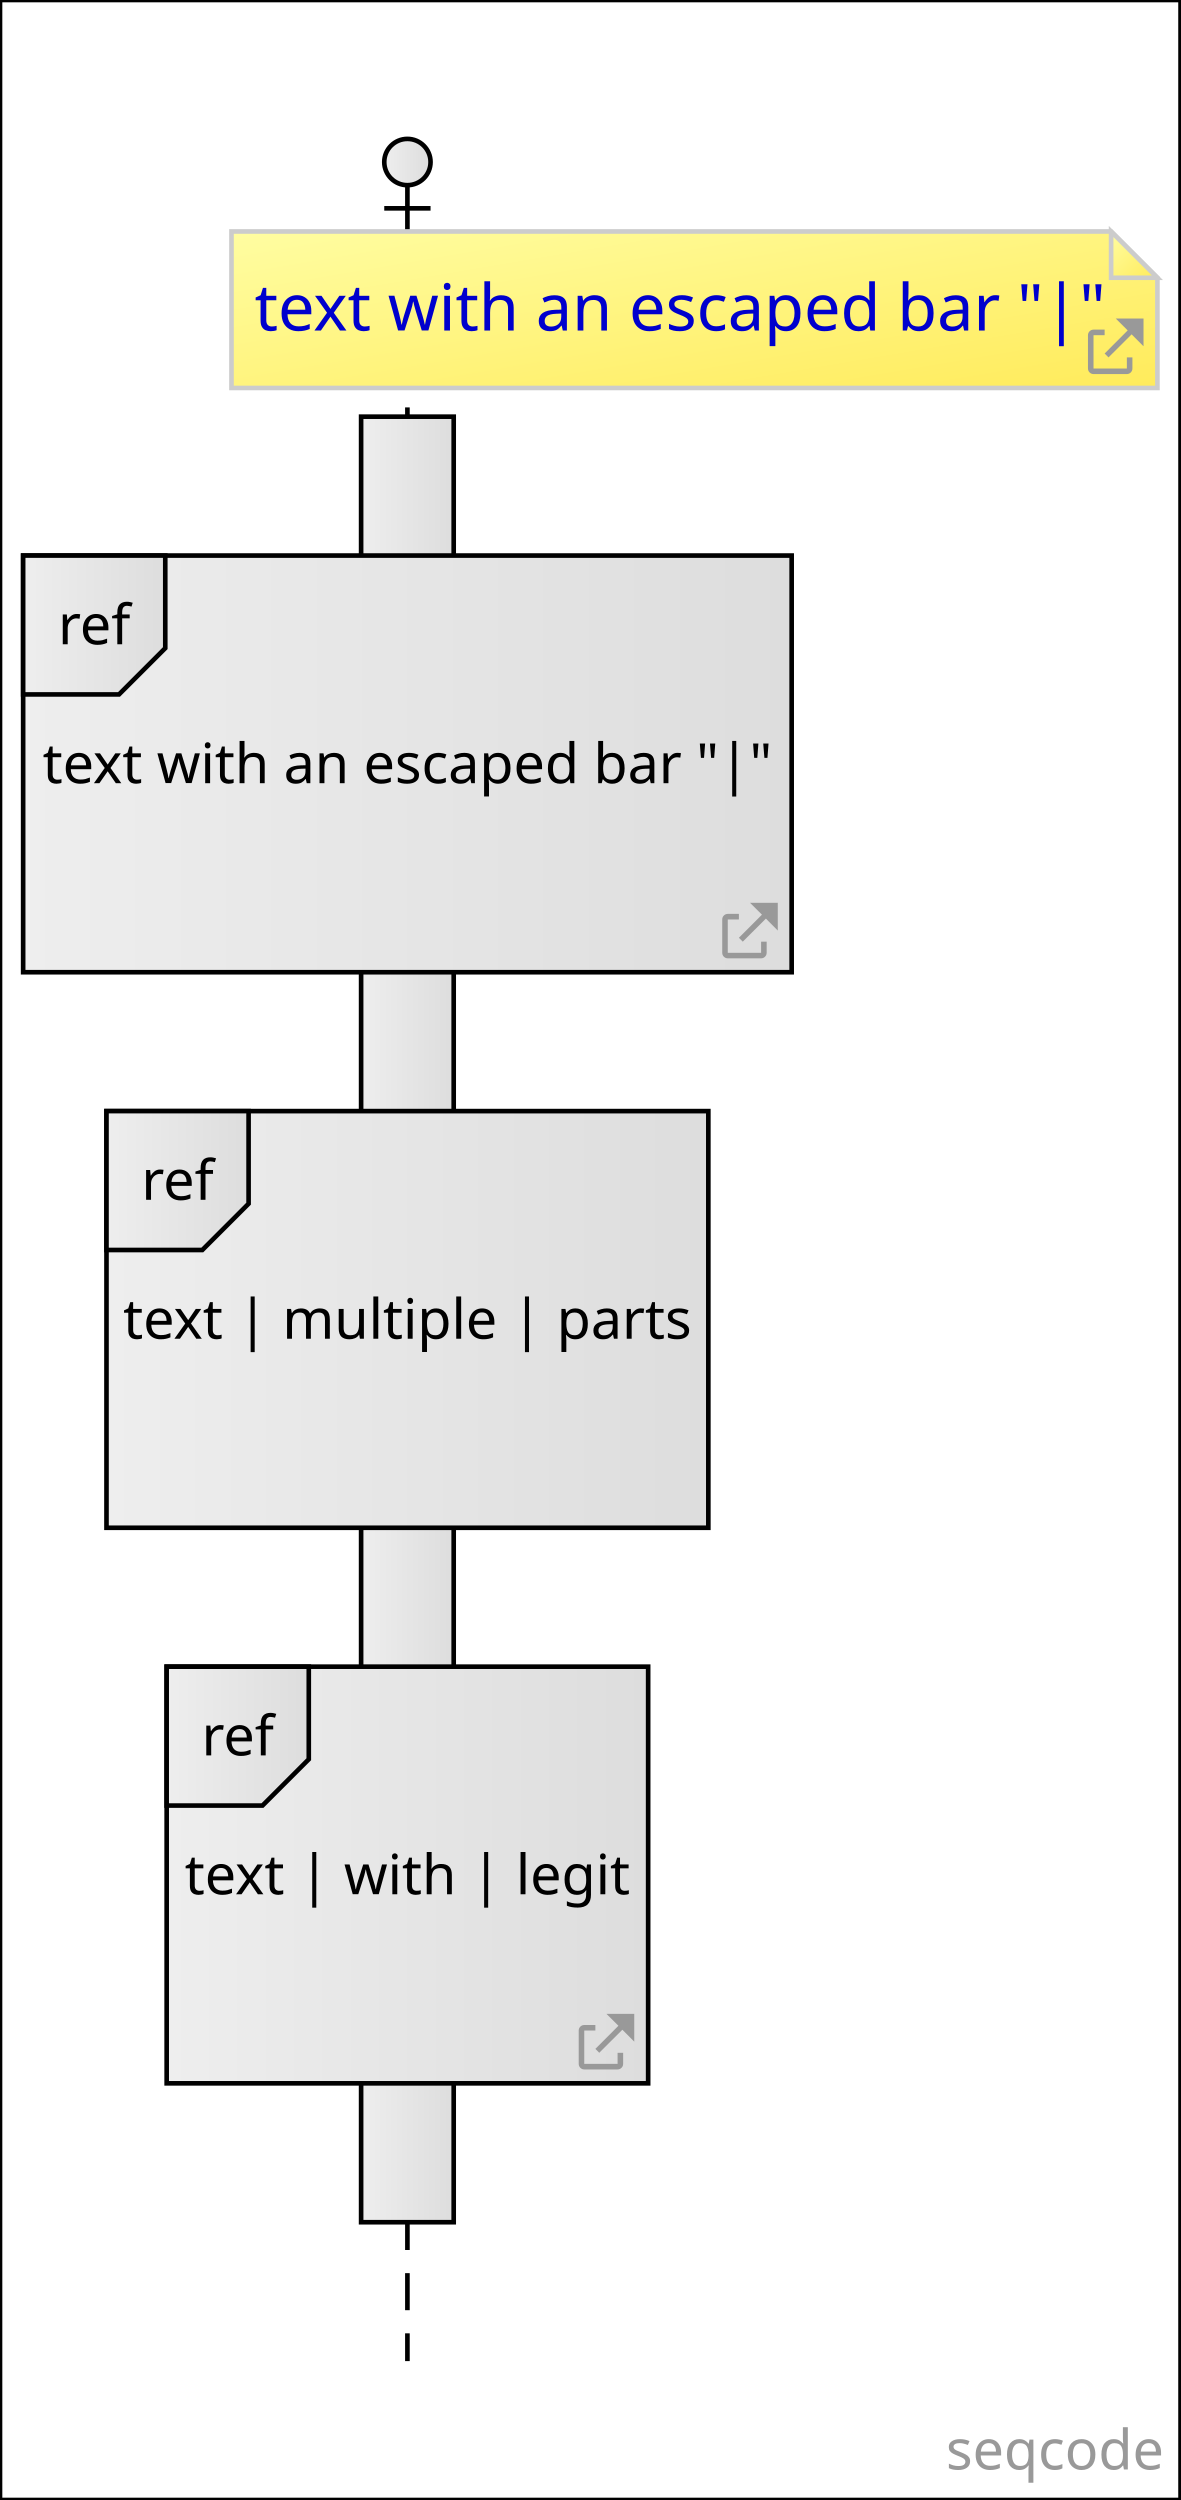
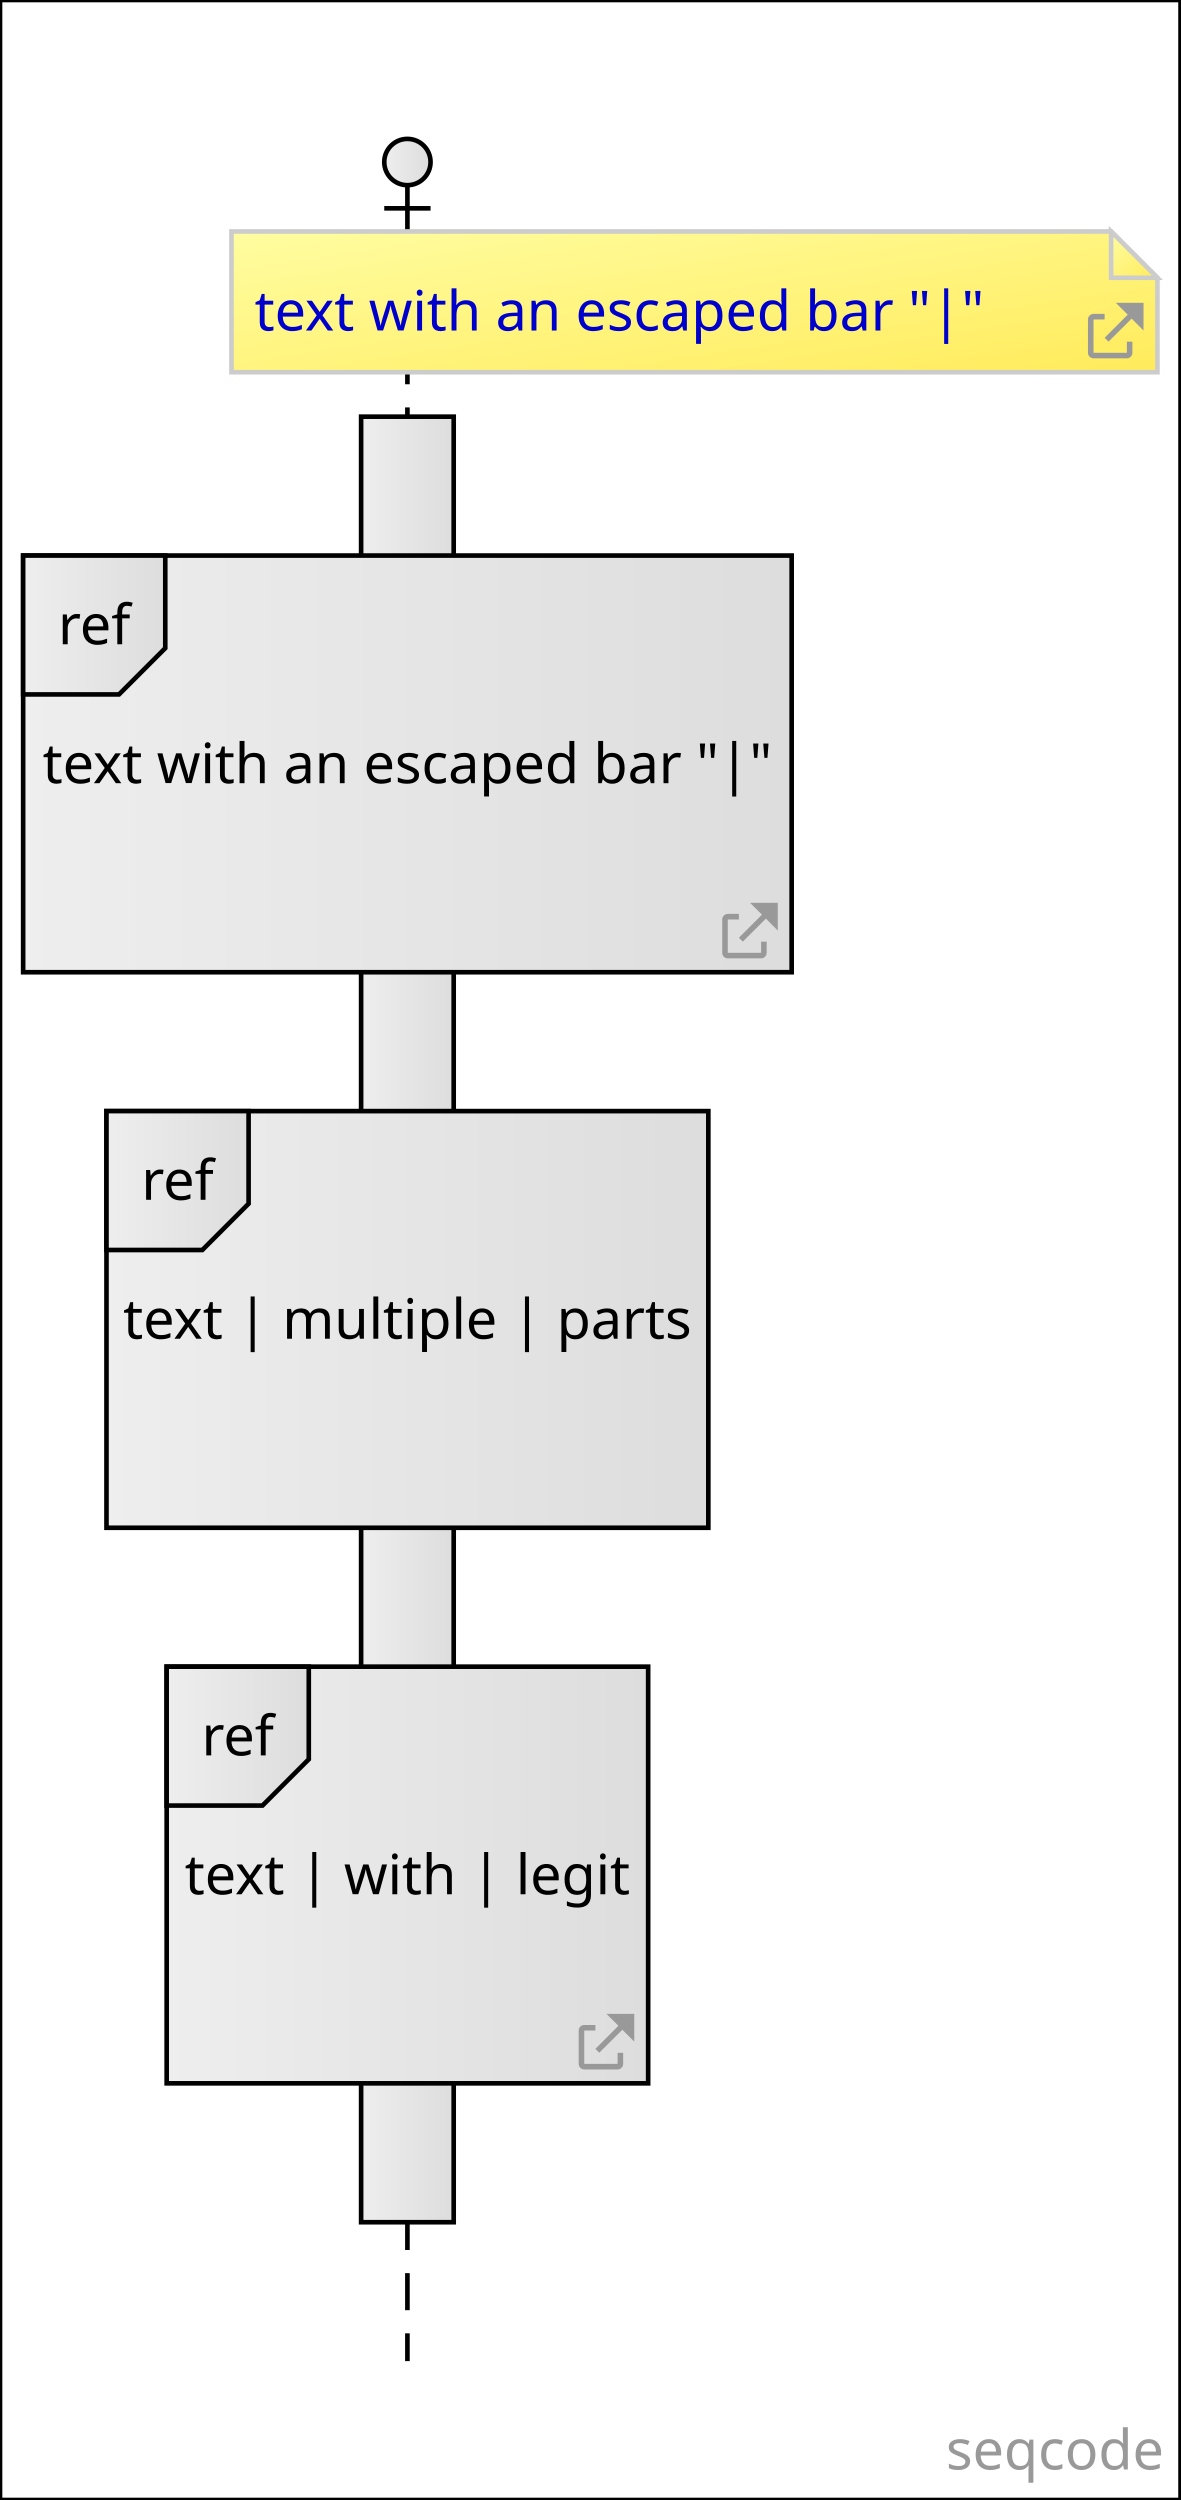
<svg xmlns="http://www.w3.org/2000/svg" version="1.1" width="255" height="540" viewBox="0 0 255 540">
  <defs>
    <linearGradient id="SvgjsLinearGradient1010">
      <stop stop-color="#eeeeee" offset="0" />
      <stop stop-color="#dddddd" offset="1" />
    </linearGradient>
    <linearGradient x1="0" y1="0" x2="1" y2="1" id="SvgjsLinearGradient1011">
      <stop stop-color="#fffda1" offset="0" />
      <stop stop-color="#ffeb5b" offset="1" />
    </linearGradient>
    <text id="seqcode">ref( text with an escaped bar "\|" | link )
ref( text | multiple | parts )
ref( text \| with \| legit | link )

note( 50,50,200,text with an escaped bar "\|" | link )
</text>
  </defs>
  <rect width="255" height="540" fill="white" stroke-width="1" stroke="black" />
  <a href="https://seqcode.app" target="_blank">
    <text text-anchor="end" font-size="12" font-weight="100" font-family="sans-serif" fill="#999999" x="251.4" y="533.4">seqcode </text>
  </a>
  <line x1="88" y1="75" x2="88" y2="510" stroke-dasharray="8 5" stroke-width="1" stroke="black" />
  <g transform="matrix(1,0,0,1,0,0)">
    <rect width="20" height="390" x="78" y="90" fill="url(#SvgjsLinearGradient1010)" stroke-width="1" stroke="black" />
  </g>
  <g transform="matrix(1,0,0,1,88,45)">
    <circle r="5" cx="0" cy="-10" fill="url(#SvgjsLinearGradient1010)" stroke-width="1" stroke="black" />
    <line x1="-5" y1="0" x2="5" y2="0" stroke-width="1" stroke="black" />
    <line x1="0" y1="-5" x2="0" y2="5" stroke-width="1" stroke="black" />
    <line x1="-5" y1="15" x2="0" y2="5" stroke-width="1" stroke="black" />
    <line x1="0" y1="5" x2="5" y2="15" stroke-width="1" stroke="black" />
  </g>
  <a href="#" target="" transform="matrix(1,0,0,1,0,0)">
    <rect width="166" height="90" x="5" y="120" fill="url(#SvgjsLinearGradient1010)" stroke-width="1" stroke="black" />
    <text x="88" y="165" dominant-baseline="middle" text-anchor="middle" font-size="12" font-weight="100" font-family="sans-serif" fill="black">text with an escaped bar "|"</text>
    <path d="M162 195H168V201L165.432 198.42L160.44 203.4L159.6 202.56L164.58 197.568ZM157.2 197.4H159.6V198.6H157.2V205.8H164.4V203.4H165.6V205.8A1.2 1.2 0 0 1 164.4 207H157.2A1.2 1.2 0 0 1 156 205.8V198.6A1.2 1.2 0 0 1 157.2 197.4 " fill="#999999" />
  </a>
  <g transform="matrix(1,0,0,1,0,0)">
    <polygon points="5,120 5,150 25.697,150 35.697,140 35.697,120" fill="url(#SvgjsLinearGradient1010)" stroke-width="1" stroke="black" />
    <text x="20.349" y="135" dominant-baseline="middle" text-anchor="middle" font-size="12" font-weight="100" font-family="sans-serif" fill="black">ref</text>
  </g>
  <g transform="matrix(1,0,0,1,0,0)">
    <rect width="130" height="90" x="23" y="240" fill="url(#SvgjsLinearGradient1010)" stroke-width="1" stroke="black" />
    <text x="88" y="285" dominant-baseline="middle" text-anchor="middle" font-size="12" font-weight="100" font-family="sans-serif" fill="black">text | multiple | parts</text>
  </g>
  <g transform="matrix(1,0,0,1,0,0)">
    <polygon points="23,240 23,270 43.697,270 53.697,260 53.697,240" fill="url(#SvgjsLinearGradient1010)" stroke-width="1" stroke="black" />
    <text x="38.349" y="255" dominant-baseline="middle" text-anchor="middle" font-size="12" font-weight="100" font-family="sans-serif" fill="black">ref</text>
  </g>
  <a href="#" target="" transform="matrix(1,0,0,1,0,0)">
    <rect width="104" height="90" x="36" y="360" fill="url(#SvgjsLinearGradient1010)" stroke-width="1" stroke="black" />
    <text x="88" y="405" dominant-baseline="middle" text-anchor="middle" font-size="12" font-weight="100" font-family="sans-serif" fill="black">text | with | legit</text>
    <path d="M131 435H137V441L134.432 438.42L129.44 443.4L128.6 442.56L133.58 437.568ZM126.2 437.4H128.6V438.6H126.2V445.8H133.4V443.4H134.6V445.8A1.2 1.2 0 0 1 133.4 447H126.2A1.2 1.2 0 0 1 125 445.8V438.6A1.2 1.2 0 0 1 126.2 437.4 " fill="#999999" />
  </a>
  <g transform="matrix(1,0,0,1,0,0)">
    <polygon points="36,360 36,390 56.697,390 66.697,380 66.697,360" fill="url(#SvgjsLinearGradient1010)" stroke-width="1" stroke="black" />
    <text x="51.349" y="375" dominant-baseline="middle" text-anchor="middle" font-size="12" font-weight="100" font-family="sans-serif" fill="black">ref</text>
  </g>
  <a href="#" target="" class="note">
-     <polygon points="50,50 50,83.8 250,83.8 250,60 240,50" fill="url(#SvgjsLinearGradient1011)" stroke-width="1" stroke="#cccccc" />
+     <polygon points="50,50 50,80.4 250,80.4 250,60 240,50" fill="url(#SvgjsLinearGradient1011)" stroke-width="1" stroke="#cccccc" />
    <polygon points="250,60 240,50 240,60" fill="url(#SvgjsLinearGradient1011)" stroke-width="1" stroke="#cccccc" />
-     <text text-anchor="start" font-size="14" font-weight="100" font-family="verdana" fill="#0000cd" x="55" y="71.4">text with an escaped bar "|"</text>
-     <path d="M241 68.8H247V74.8L244.432 72.22L239.44 77.2L238.6 76.36L243.58 71.368ZM236.2 71.2H238.6V72.4H236.2V79.6H243.4V77.2H244.6V79.6A1.2 1.2 0 0 1 243.4 80.8H236.2A1.2 1.2 0 0 1 235 79.6V72.4A1.2 1.2 0 0 1 236.2 71.2 " fill="#999999" />
+     <text text-anchor="start" font-size="12" font-weight="100" font-family="verdana" fill="#0000cd" x="55" y="71.4">text with an escaped bar "|"</text>
+     <path d="M241 65.4H247V71.4L244.432 68.82L239.44 73.8L238.6 72.96L243.58 67.968ZM236.2 67.8H238.6V69H236.2V76.2H243.4V73.8H244.6V76.2A1.2 1.2 0 0 1 243.4 77.4H236.2A1.2 1.2 0 0 1 235 76.2V69A1.2 1.2 0 0 1 236.2 67.8 " fill="#999999" />
  </a>
</svg>
